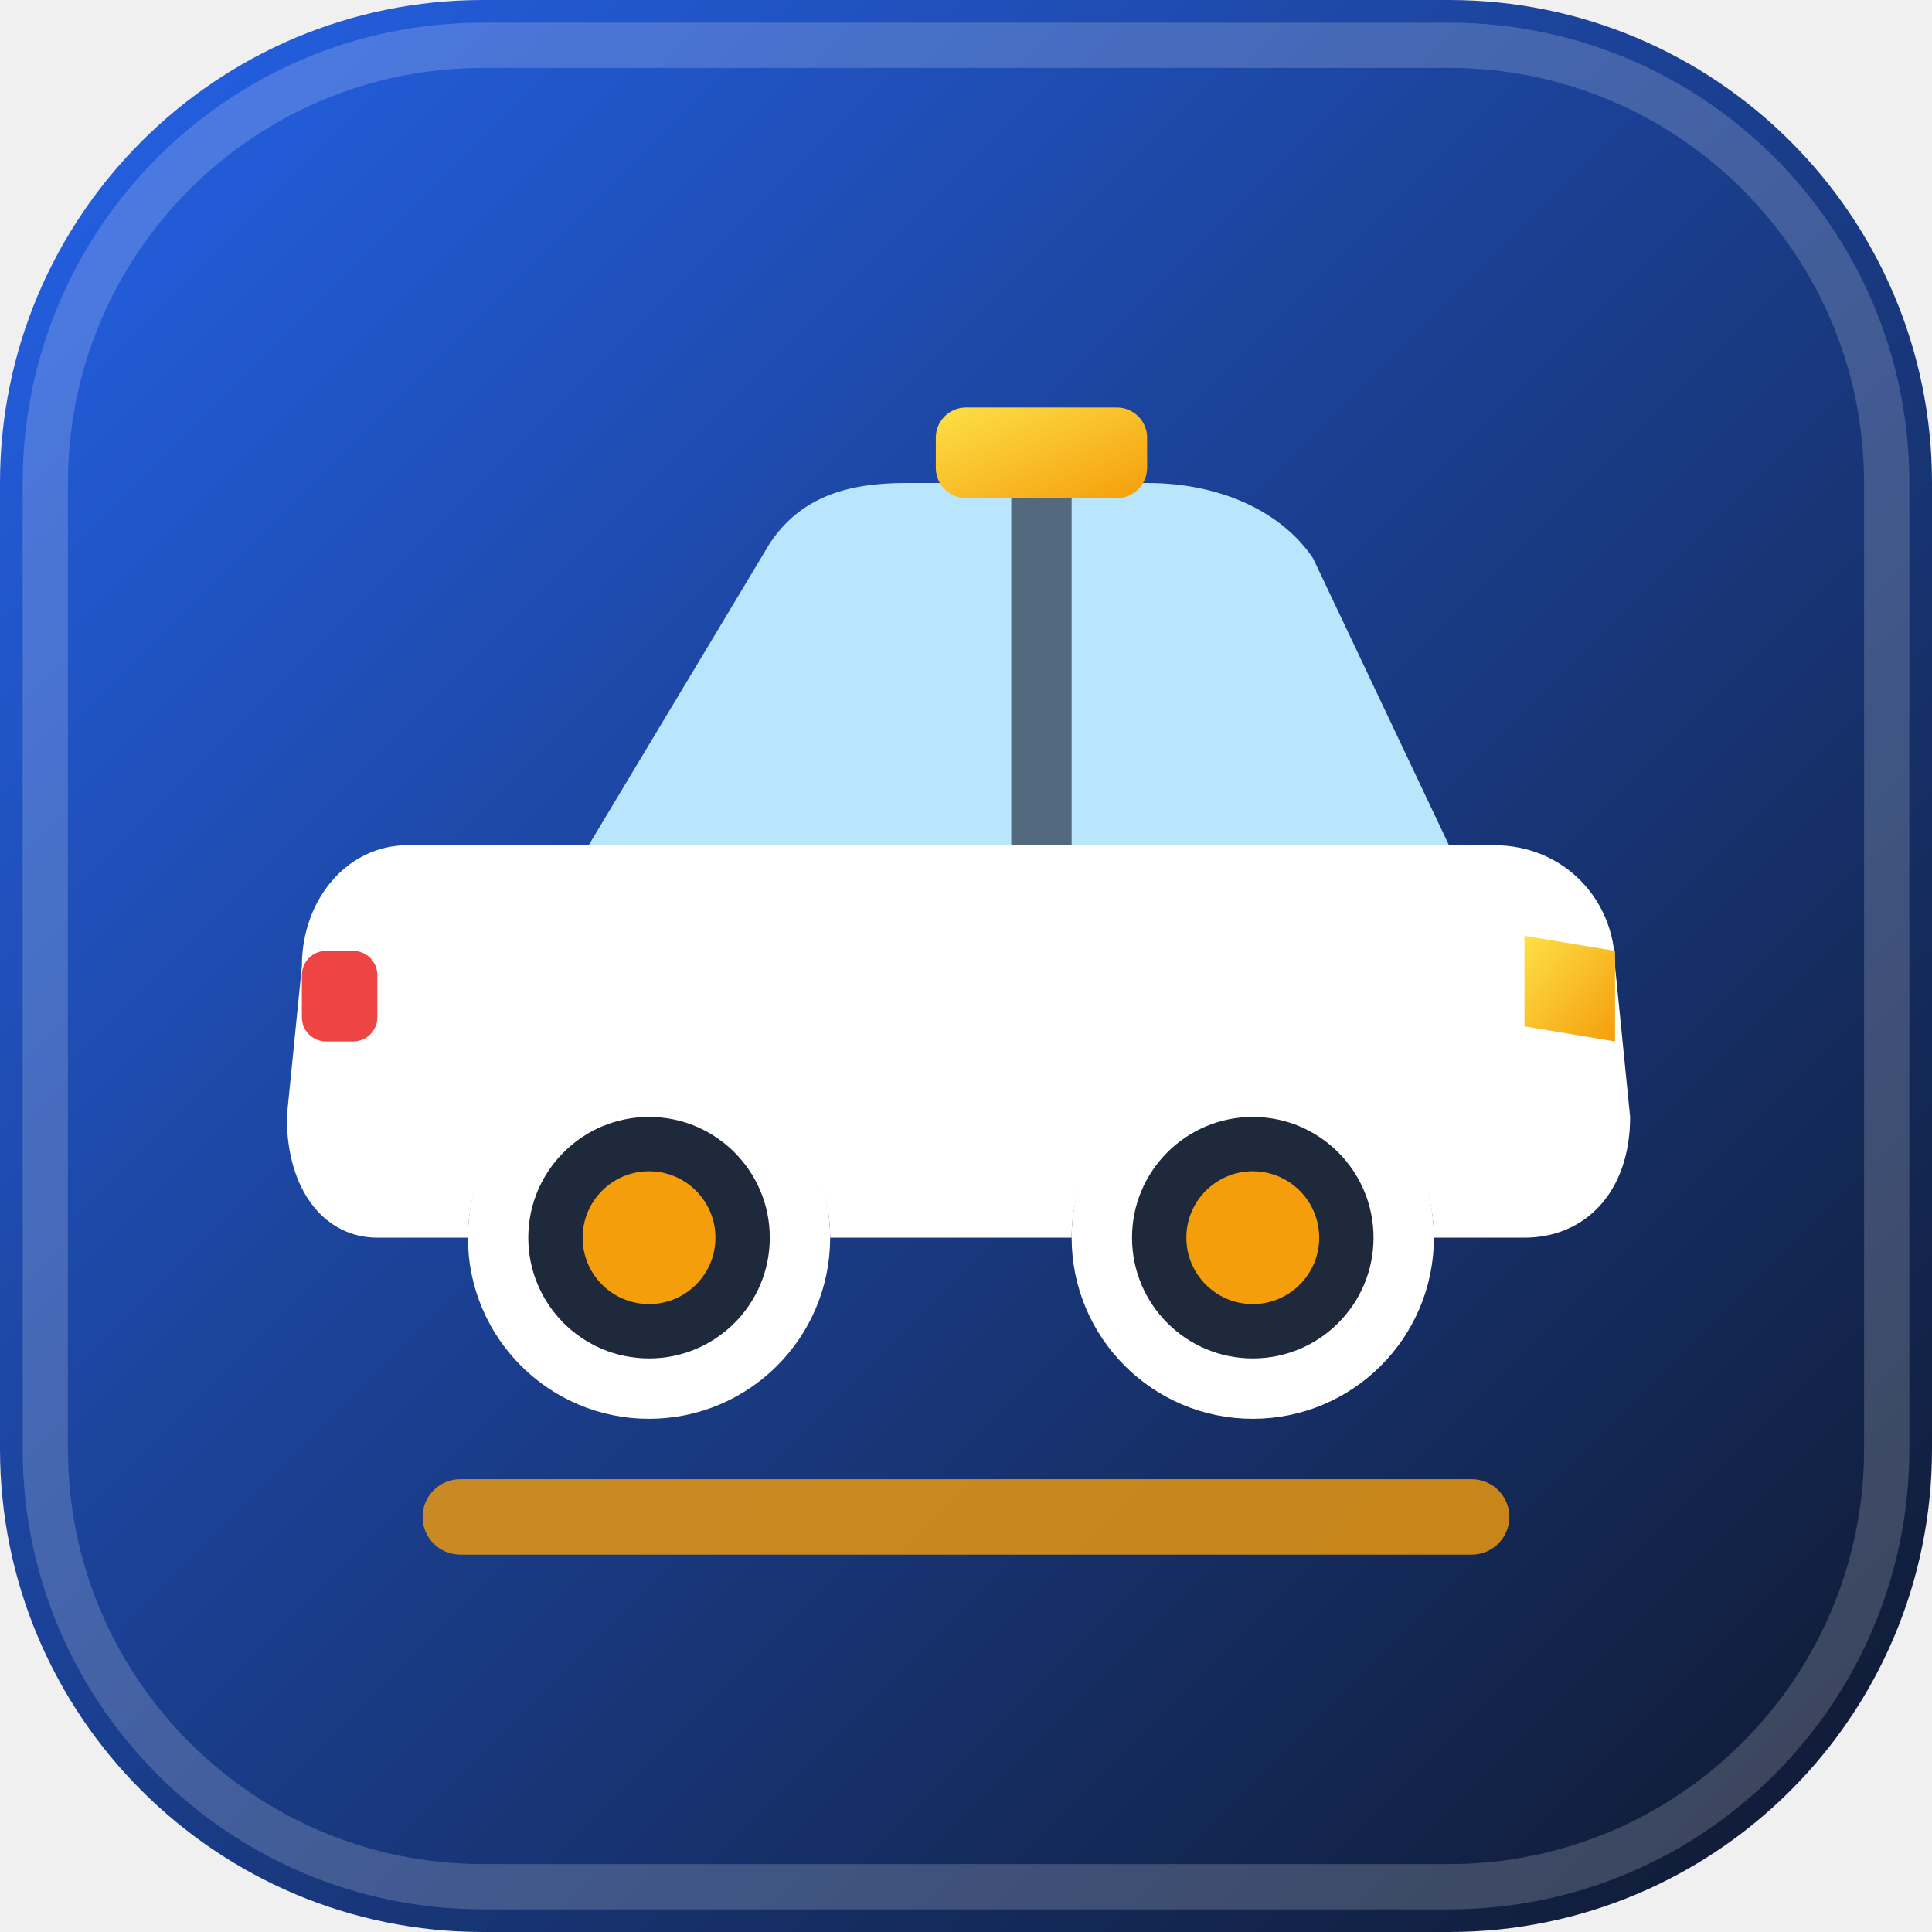
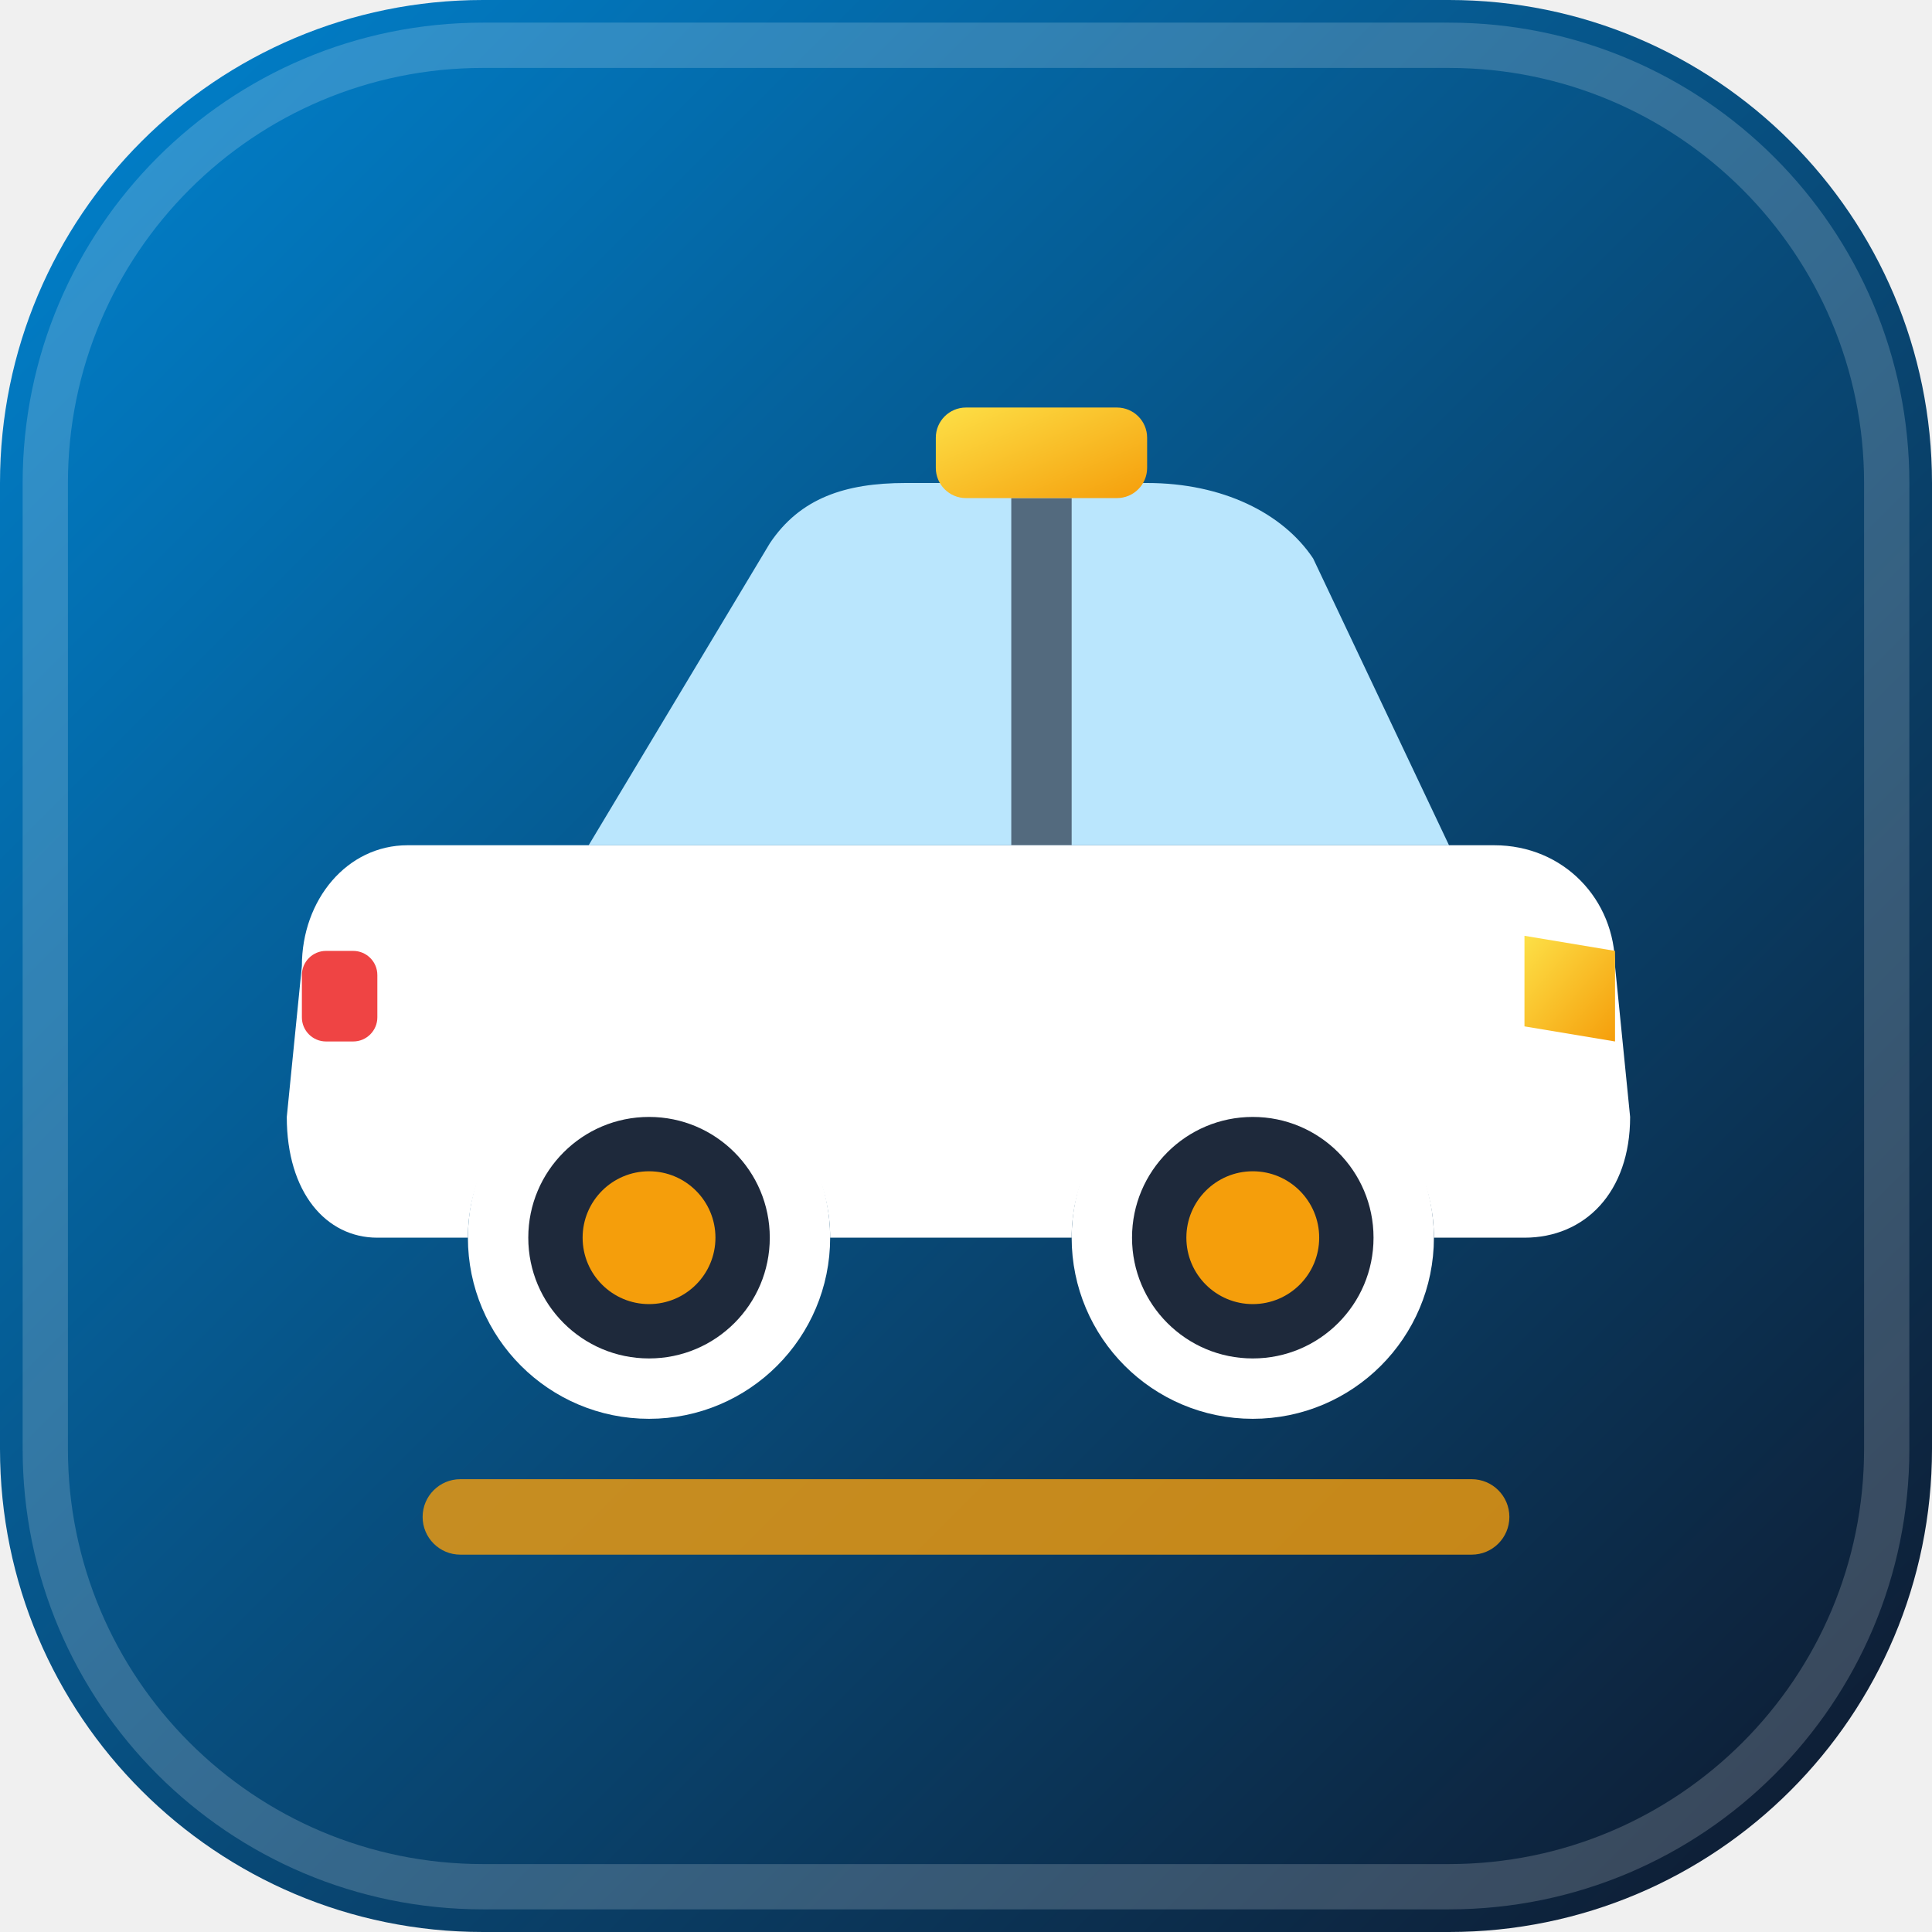
<svg xmlns="http://www.w3.org/2000/svg" viewBox="0 0 64 64" width="64" height="64">
  <defs>
    <linearGradient id="bgGrad" x1="0%" y1="0%" x2="100%" y2="100%">
-       <stop offset="0%" stop-color="#2563EB" />
+       <stop offset="0%" stop-color="#0084d1" />
      <stop offset="100%" stop-color="#0F172A" />
    </linearGradient>
    <linearGradient id="goldLight" x1="0%" y1="0%" x2="100%" y2="100%">
      <stop offset="0%" stop-color="#FDE047" />
      <stop offset="100%" stop-color="#F59E0B" />
    </linearGradient>
  </defs>
  <rect width="64" height="64" rx="16" fill="url(#bgGrad)" />
  <rect x="1.5" y="1.5" width="61" height="61" rx="14.5" fill="none" stroke="#FFFFFF" stroke-opacity="0.18" stroke-width="1.5" />
  <rect x="14" y="49" width="36" height="2.5" rx="1.25" fill="#F59E0B" opacity="0.8" />
  <path d="M19.5 28 L25.5 18 C26.5 16.5 28 16 30 16 L38 16 C40.5 16 42.5 17 43.5 18.5 L48 28 Z" fill="#BAE6FD" />
  <rect x="33.5" y="16.5" width="2" height="11.5" fill="#0F172A" opacity="0.6" />
  <rect x="31" y="13.5" width="7" height="3" rx="1" fill="url(#goldLight)" />
  <path d="M10 32 C10 29.8 11.5 28 13.5 28 L49.5 28 C51.8 28 53.5 29.8 53.5 32 L54 37 C54 39.5 52.5 41 50.5 41 L47.5 41 C47.5 37.8 44.8 35.2 41.5 35.2 C38.2 35.2 35.5 37.8 35.5 41 L27.5 41 C27.5 37.8 24.8 35.2 21.5 35.2 C18.2 35.2 15.5 37.8 15.5 41 L12.5 41 C10.8 41 9.5 39.5 9.5 37 Z" fill="#FFFFFF" />
  <polygon points="50.5,31 53.5,31.5 53.5,34.5 50.5,34" fill="url(#goldLight)" />
  <rect x="10" y="31.5" width="2.5" height="3" rx="0.8" fill="#EF4444" />
  <circle cx="21.5" cy="41" r="5" fill="#1E293B" stroke="#FFFFFF" stroke-width="2" />
  <circle cx="21.5" cy="41" r="2.2" fill="#F59E0B" />
  <circle cx="41.5" cy="41" r="5" fill="#1E293B" stroke="#FFFFFF" stroke-width="2" />
  <circle cx="41.5" cy="41" r="2.2" fill="#F59E0B" />
</svg>
